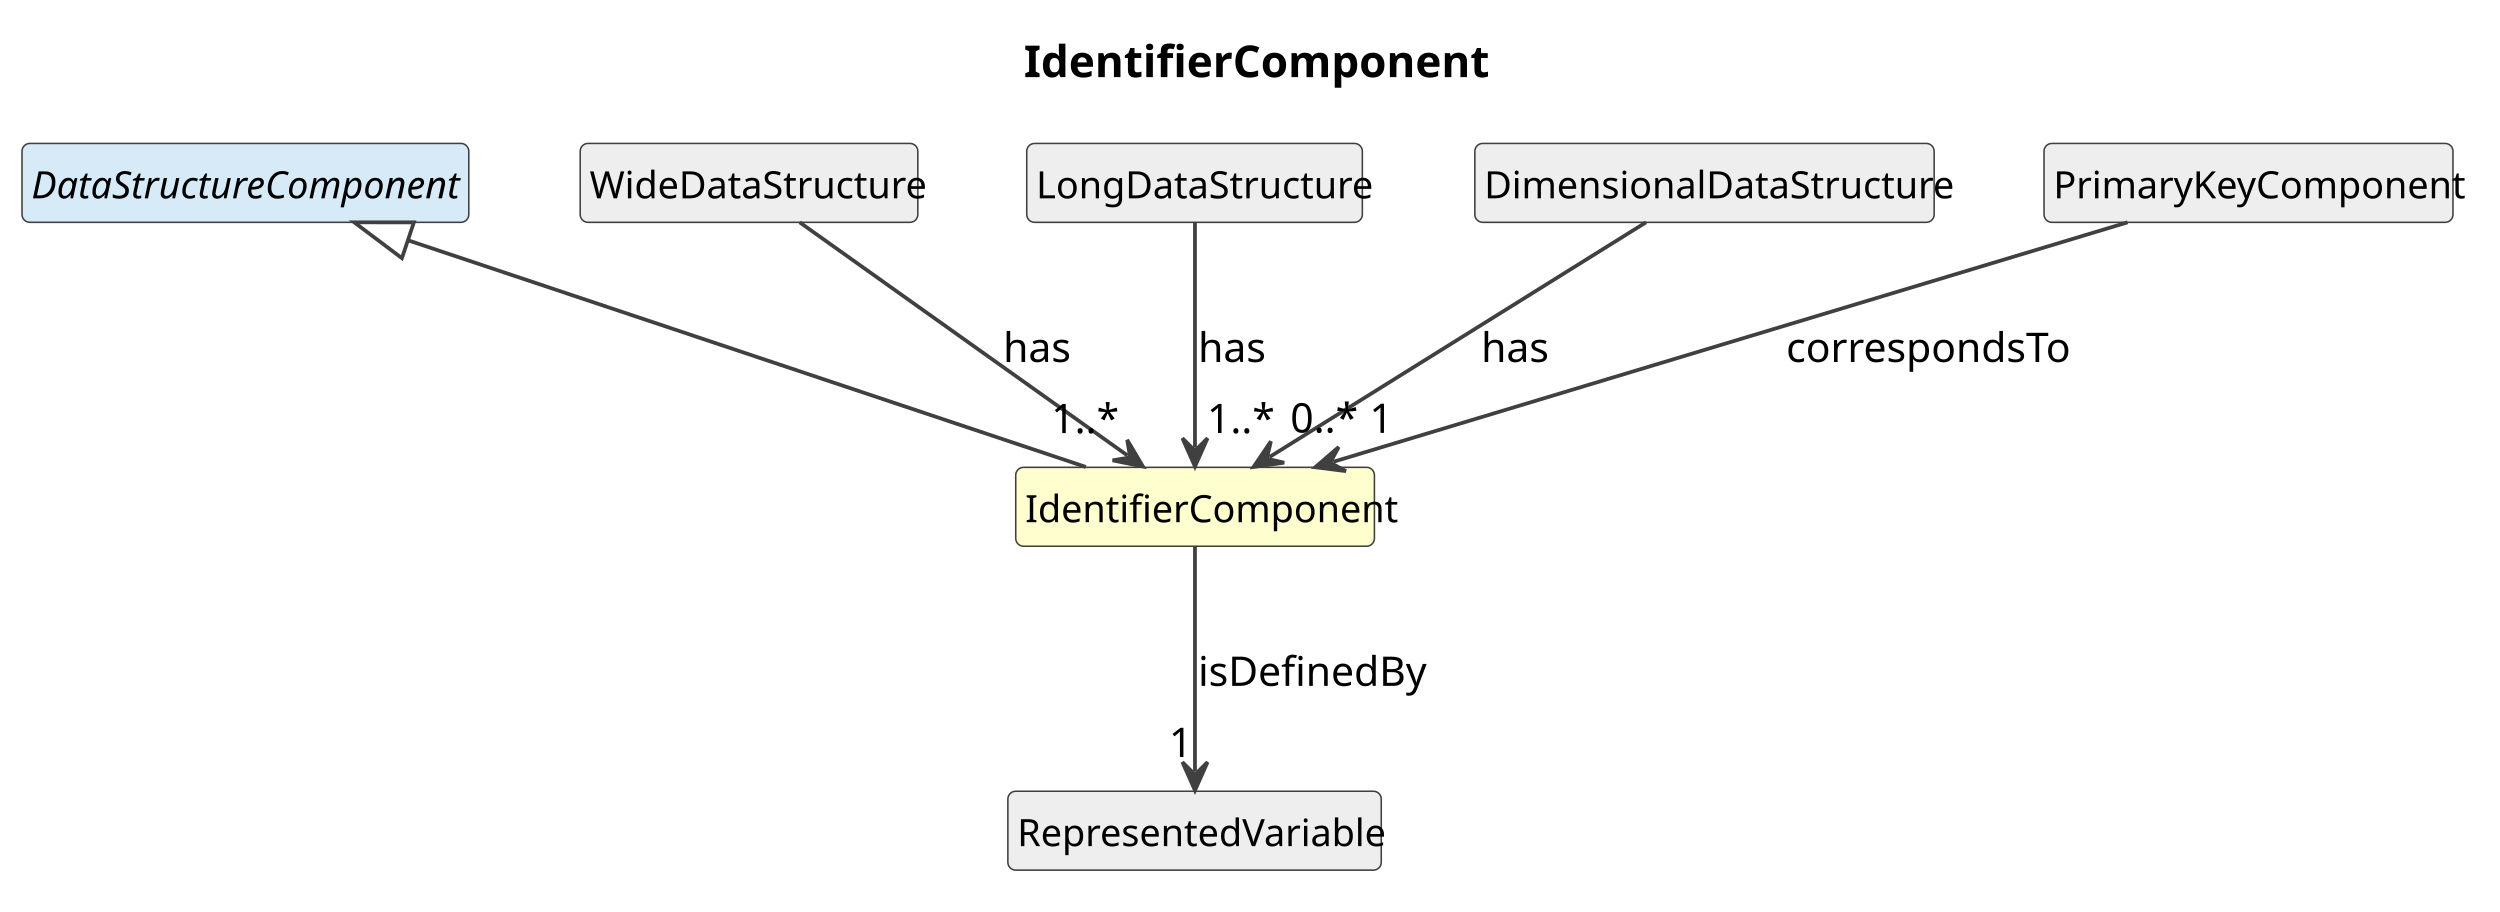
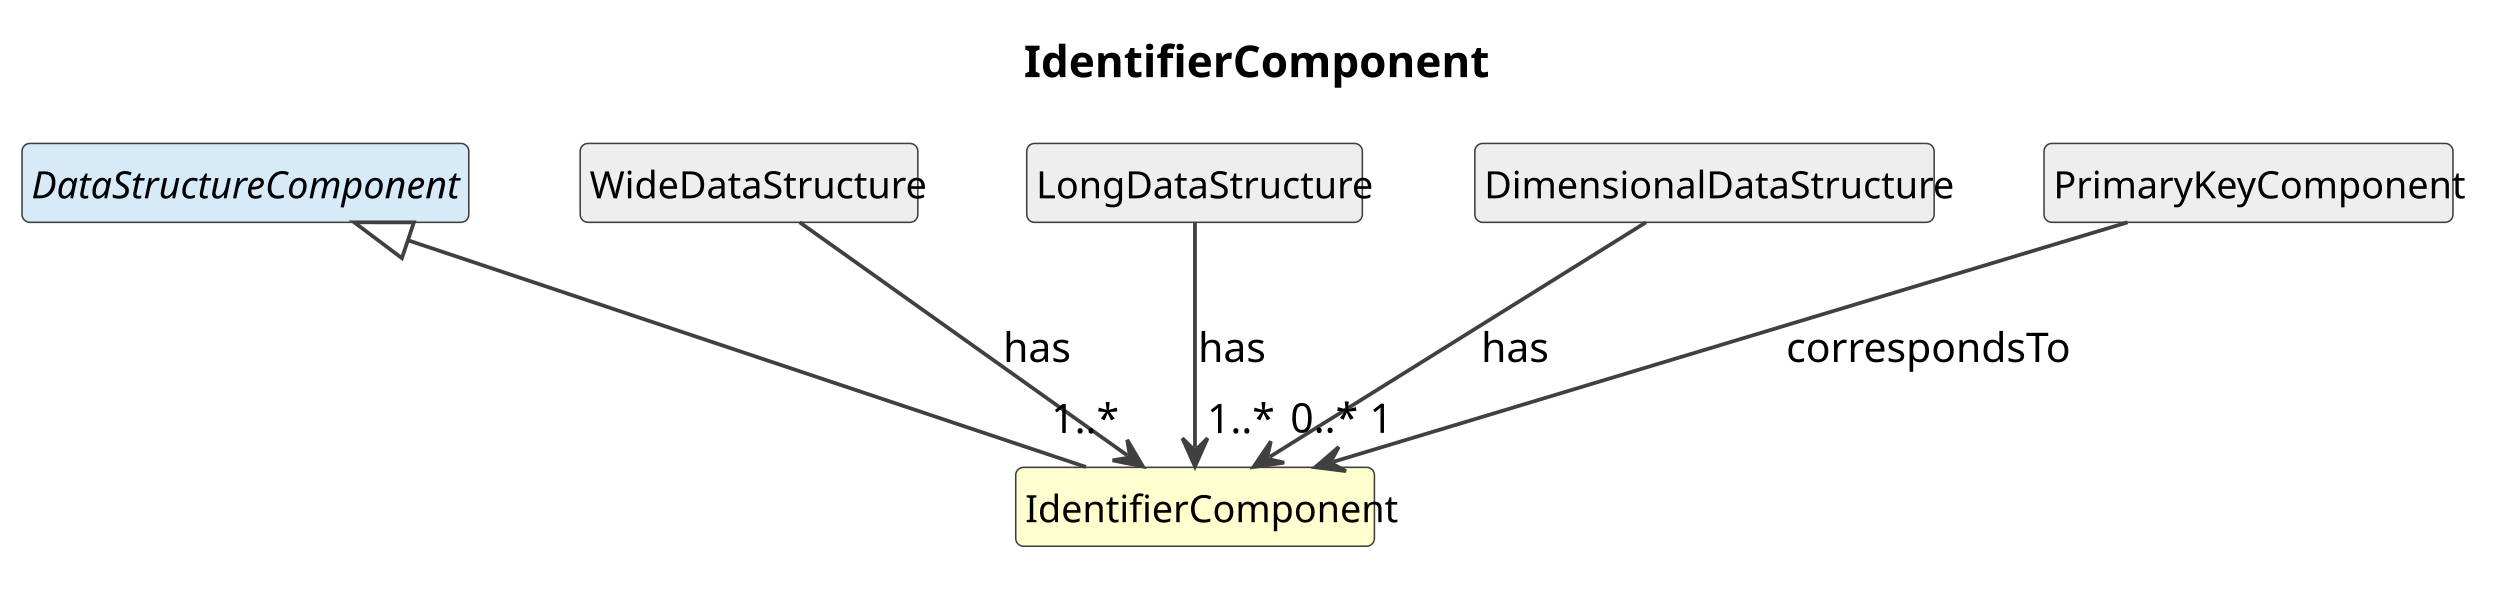
- <svg xmlns="http://www.w3.org/2000/svg" contentStyleType="text/css" data-diagram-type="CLASS" height="290px" preserveAspectRatio="none" style="width:795px;height:290px;background:#FFFFFF;" version="1.1" viewBox="0 0 795 290" width="795px" zoomAndPan="magnify">
+ <svg xmlns="http://www.w3.org/2000/svg" contentStyleType="text/css" data-diagram-type="CLASS" height="187px" preserveAspectRatio="none" style="width:795px;height:187px;background:#FFFFFF;" version="1.1" viewBox="0 0 795 187" width="795px" zoomAndPan="magnify">
  <defs />
  <g>
    <g class="title" data-source-line="1">
      <text fill="#000000" font-family="sans-serif" font-size="14" font-weight="700" lengthAdjust="spacing" textLength="136.883" x="325.583" y="24.533">IdentifierComponent</text>
    </g>
    <g class="entity" data-qualified-name="IdentifierComponent" data-source-line="12" id="ent0002">
      <rect fill="#FEFECE" height="25.094" rx="2.5" ry="2.5" style="stroke:#404040;stroke-width:0.5;" width="114.064" x="323" y="148.609" />
      <text fill="#000000" font-family="sans-serif" font-size="12" lengthAdjust="spacing" textLength="108.064" x="326" y="166.066">IdentifierComponent</text>
    </g>
    <g class="entity" data-qualified-name="DataStructureComponent" data-source-line="13" id="ent0003">
      <rect fill="#D6EAF8" height="25.094" rx="2.5" ry="2.5" style="stroke:#404040;stroke-width:0.5;" width="142.072" x="7" y="45.609" />
      <text fill="#000000" font-family="sans-serif" font-size="12" font-style="italic" lengthAdjust="spacing" textLength="136.072" x="10" y="63.066">DataStructureComponent</text>
    </g>
    <g class="entity" data-qualified-name="WideDataStructure" data-source-line="15" id="ent0005">
      <rect fill="#EEEEEE" height="25.094" rx="2.5" ry="2.5" style="stroke:#404040;stroke-width:0.5;" width="107.373" x="184.5" y="45.609" />
      <text fill="#000000" font-family="sans-serif" font-size="12" lengthAdjust="spacing" textLength="101.373" x="187.5" y="63.066">WideDataStructure</text>
    </g>
    <g class="entity" data-qualified-name="LongDataStructure" data-source-line="17" id="ent0007">
      <rect fill="#EEEEEE" height="25.094" rx="2.5" ry="2.5" style="stroke:#404040;stroke-width:0.5;" width="106.728" x="326.5" y="45.609" />
      <text fill="#000000" font-family="sans-serif" font-size="12" lengthAdjust="spacing" textLength="100.728" x="329.5" y="63.066">LongDataStructure</text>
    </g>
    <g class="entity" data-qualified-name="DimensionalDataStructure" data-source-line="19" id="ent0009">
      <rect fill="#EEEEEE" height="25.094" rx="2.5" ry="2.5" style="stroke:#404040;stroke-width:0.5;" width="146.062" x="469" y="45.609" />
      <text fill="#000000" font-family="sans-serif" font-size="12" lengthAdjust="spacing" textLength="140.062" x="472" y="63.066">DimensionalDataStructure</text>
    </g>
-     <g class="entity" data-qualified-name="RepresentedVariable" data-source-line="21" id="ent0011">
-       <rect fill="#EEEEEE" height="25.094" rx="2.5" ry="2.5" style="stroke:#404040;stroke-width:0.5;" width="118.74" x="320.5" y="251.609" />
-       <text fill="#000000" font-family="sans-serif" font-size="12" lengthAdjust="spacing" textLength="112.74" x="323.5" y="269.066">RepresentedVariable</text>
-     </g>
-     <g class="entity" data-qualified-name="PrimaryKeyComponent" data-source-line="23" id="ent0013">
+     <g class="entity" data-qualified-name="PrimaryKeyComponent" data-source-line="21" id="ent0011">
      <rect fill="#EEEEEE" height="25.094" rx="2.5" ry="2.5" style="stroke:#404040;stroke-width:0.5;" width="130.049" x="650" y="45.609" />
      <text fill="#000000" font-family="sans-serif" font-size="12" lengthAdjust="spacing" textLength="124.049" x="653" y="63.066">PrimaryKeyComponent</text>
    </g>
    <g class="link" data-entity-1="ent0003" data-entity-2="ent0002" data-link-type="extension" data-source-line="14" id="lnk4">
      <path codeLine="14" d="M129.711,76.408 C187.811,95.838 287.16,129.059 345.3,148.499" fill="none" id="DataStructureComponent-backto-IdentifierComponent" style="stroke:#404040;stroke-width:1.2;" />
      <polygon fill="none" points="112.64,70.699,127.808,82.099,131.614,70.718,112.64,70.699" style="stroke:#404040;stroke-width:1.2;" />
    </g>
    <g class="link" data-entity-1="ent0005" data-entity-2="ent0002" data-link-type="dependency" data-source-line="16" id="lnk6">
      <path codeLine="16" d="M254.29,70.699 C281.53,90.069 331.161,125.371 358.571,144.871" fill="none" id="WideDataStructure-to-IdentifierComponent" style="stroke:#404040;stroke-width:1.2;" />
      <polygon fill="#404040" points="363.46,148.349,358.445,139.873,359.386,145.451,353.808,146.392,363.46,148.349" style="stroke:#404040;stroke-width:1.2;" />
      <text fill="#000000" font-family="sans-serif" font-size="13" lengthAdjust="spacing" textLength="20.96" x="319" y="115.105">has</text>
      <text fill="#000000" font-family="sans-serif" font-size="13" lengthAdjust="spacing" textLength="19.513" x="334.295" y="137.721">1..*</text>
    </g>
    <g class="link" data-entity-1="ent0007" data-entity-2="ent0002" data-link-type="dependency" data-source-line="18" id="lnk8">
      <path codeLine="18" d="M380,70.699 C380,90.069 380,122.849 380,142.349" fill="none" id="LongDataStructure-to-IdentifierComponent" style="stroke:#404040;stroke-width:1.2;" />
      <polygon fill="#404040" points="380,148.349,384,139.349,380,143.349,376,139.349,380,148.349" style="stroke:#404040;stroke-width:1.2;" />
      <text fill="#000000" font-family="sans-serif" font-size="13" lengthAdjust="spacing" textLength="20.96" x="381" y="115.105">has</text>
      <text fill="#000000" font-family="sans-serif" font-size="13" lengthAdjust="spacing" textLength="19.513" x="383.829" y="137.721">1..*</text>
    </g>
    <g class="link" data-entity-1="ent0009" data-entity-2="ent0002" data-link-type="dependency" data-source-line="20" id="lnk10">
      <path codeLine="20" d="M523.42,70.699 C492.25,90.129 434.892,125.885 403.712,145.325" fill="none" id="DimensionalDataStructure-to-IdentifierComponent" style="stroke:#404040;stroke-width:1.2;" />
      <polygon fill="#404040" points="398.62,148.499,408.373,147.132,402.863,145.854,404.141,140.343,398.62,148.499" style="stroke:#404040;stroke-width:1.2;" />
      <text fill="#000000" font-family="sans-serif" font-size="13" lengthAdjust="spacing" textLength="20.96" x="471" y="115.105">has</text>
      <text fill="#000000" font-family="sans-serif" font-size="13" lengthAdjust="spacing" textLength="19.513" x="410.312" y="137.546">0..*</text>
    </g>
-     <g class="link" data-entity-1="ent0002" data-entity-2="ent0011" data-link-type="dependency" data-source-line="22" id="lnk12">
-       <path codeLine="22" d="M380,173.699 C380,193.069 380,225.849 380,245.349" fill="none" id="IdentifierComponent-to-RepresentedVariable" style="stroke:#404040;stroke-width:1.2;" />
-       <polygon fill="#404040" points="380,251.349,384,242.349,380,246.349,376,242.349,380,251.349" style="stroke:#404040;stroke-width:1.2;" />
-       <text fill="#000000" font-family="sans-serif" font-size="13" lengthAdjust="spacing" textLength="69.367" x="381" y="218.105">isDefinedBy</text>
-       <text fill="#000000" font-family="sans-serif" font-size="13" lengthAdjust="spacing" textLength="7.23" x="371.718" y="240.721">1</text>
-     </g>
-     <g class="link" data-entity-1="ent0013" data-entity-2="ent0002" data-link-type="dependency" data-source-line="24" id="lnk14">
-       <path codeLine="24" d="M676.57,70.699 C612.04,90.149 488.385,127.427 423.985,146.847" fill="none" id="PrimaryKeyComponent-to-IdentifierComponent" style="stroke:#404040;stroke-width:1.2;" />
+     <g class="link" data-entity-1="ent0011" data-entity-2="ent0002" data-link-type="dependency" data-source-line="22" id="lnk12">
+       <path codeLine="22" d="M676.57,70.699 C612.04,90.149 488.385,127.427 423.985,146.847" fill="none" id="PrimaryKeyComponent-to-IdentifierComponent" style="stroke:#404040;stroke-width:1.2;" />
      <polygon fill="#404040" points="418.24,148.579,428.012,149.811,423.027,147.136,425.702,142.151,418.24,148.579" style="stroke:#404040;stroke-width:1.2;" />
      <text fill="#000000" font-family="sans-serif" font-size="13" lengthAdjust="spacing" textLength="86.709" x="568" y="115.105">correspondsTo</text>
      <text fill="#000000" font-family="sans-serif" font-size="13" lengthAdjust="spacing" textLength="7.23" x="435.492" y="137.659">1</text>
    </g>
  </g>
</svg>
